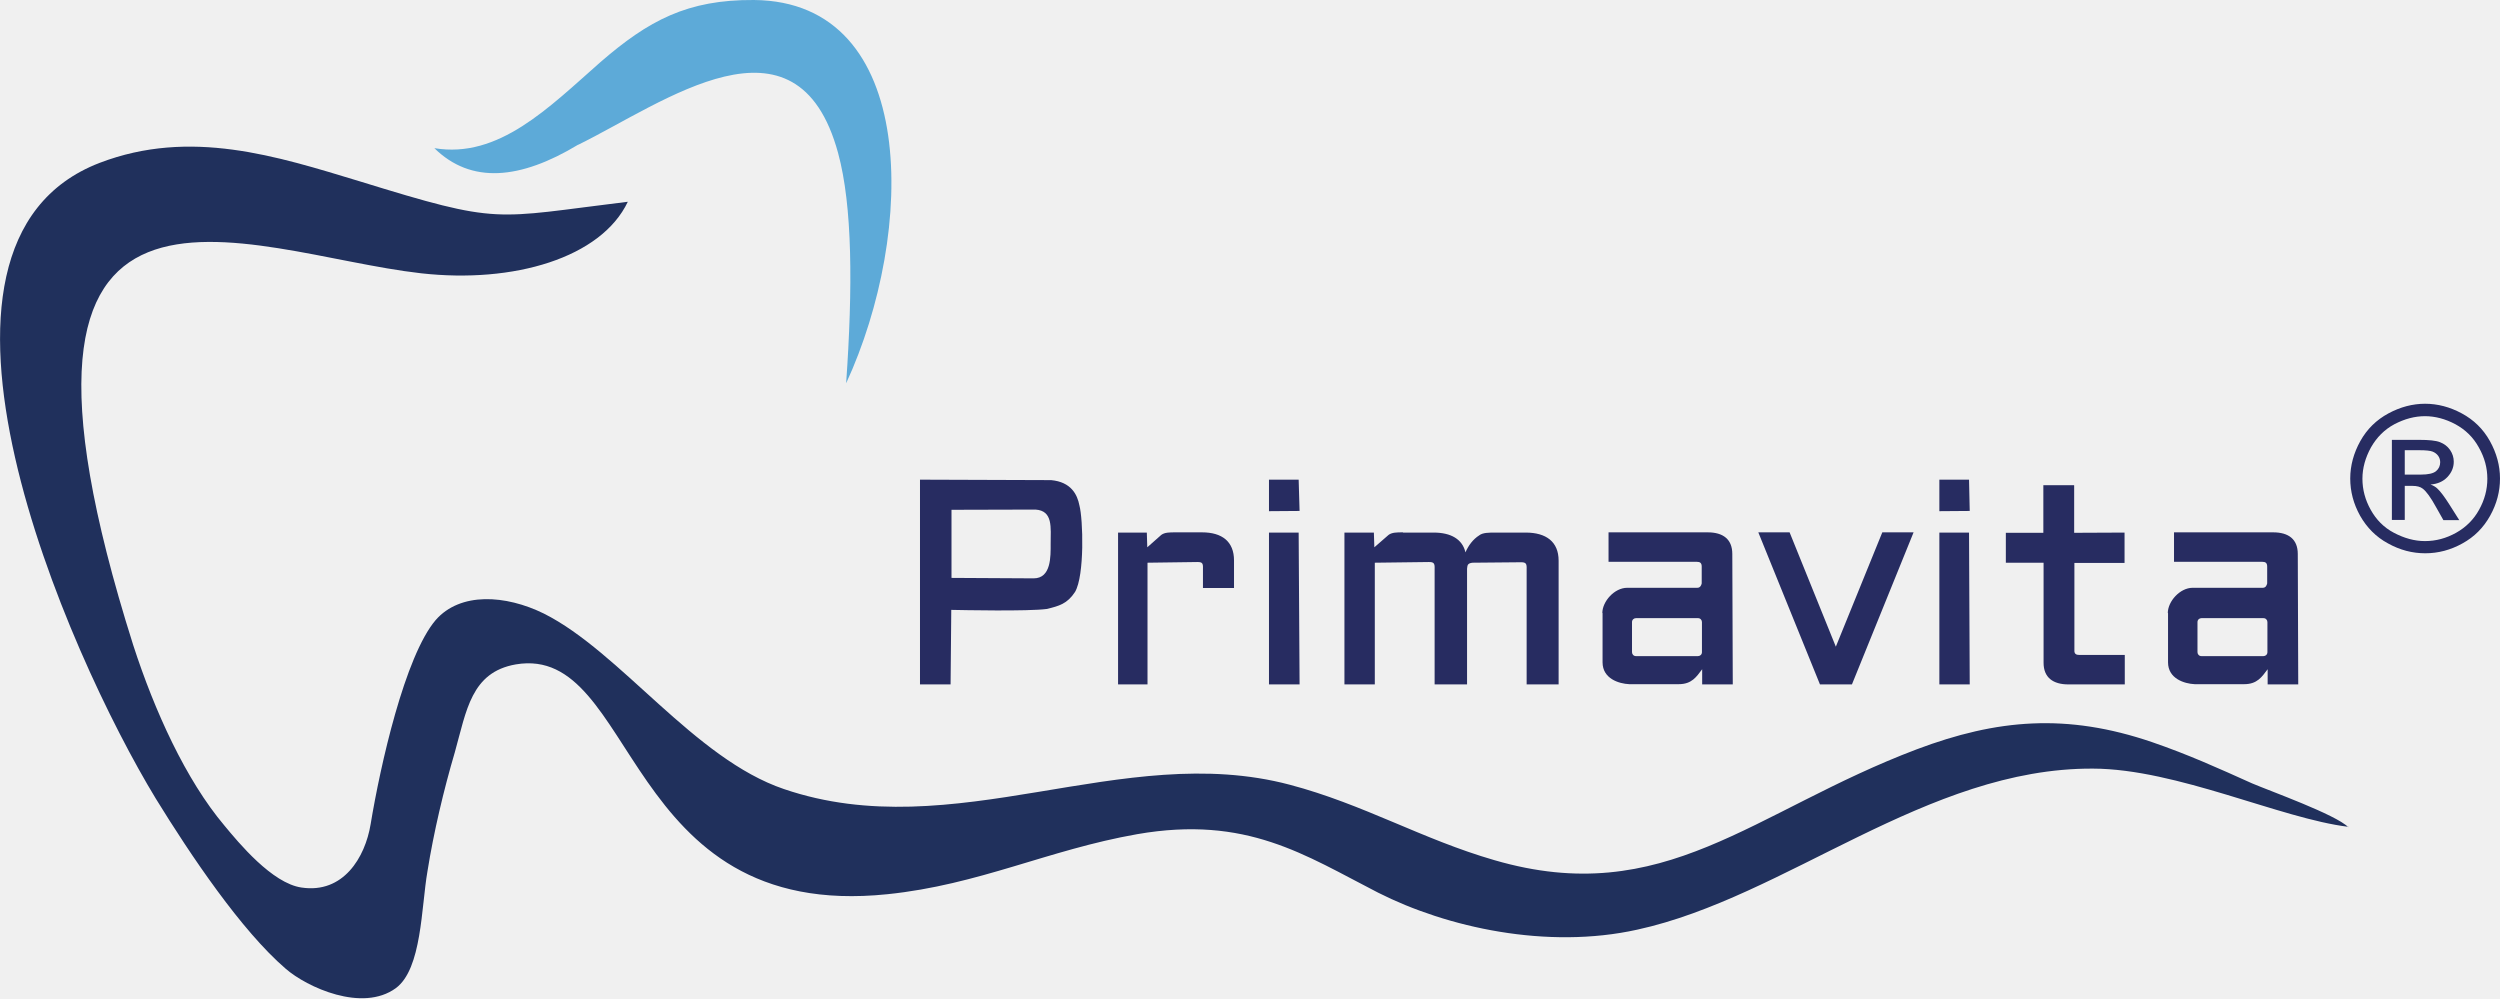
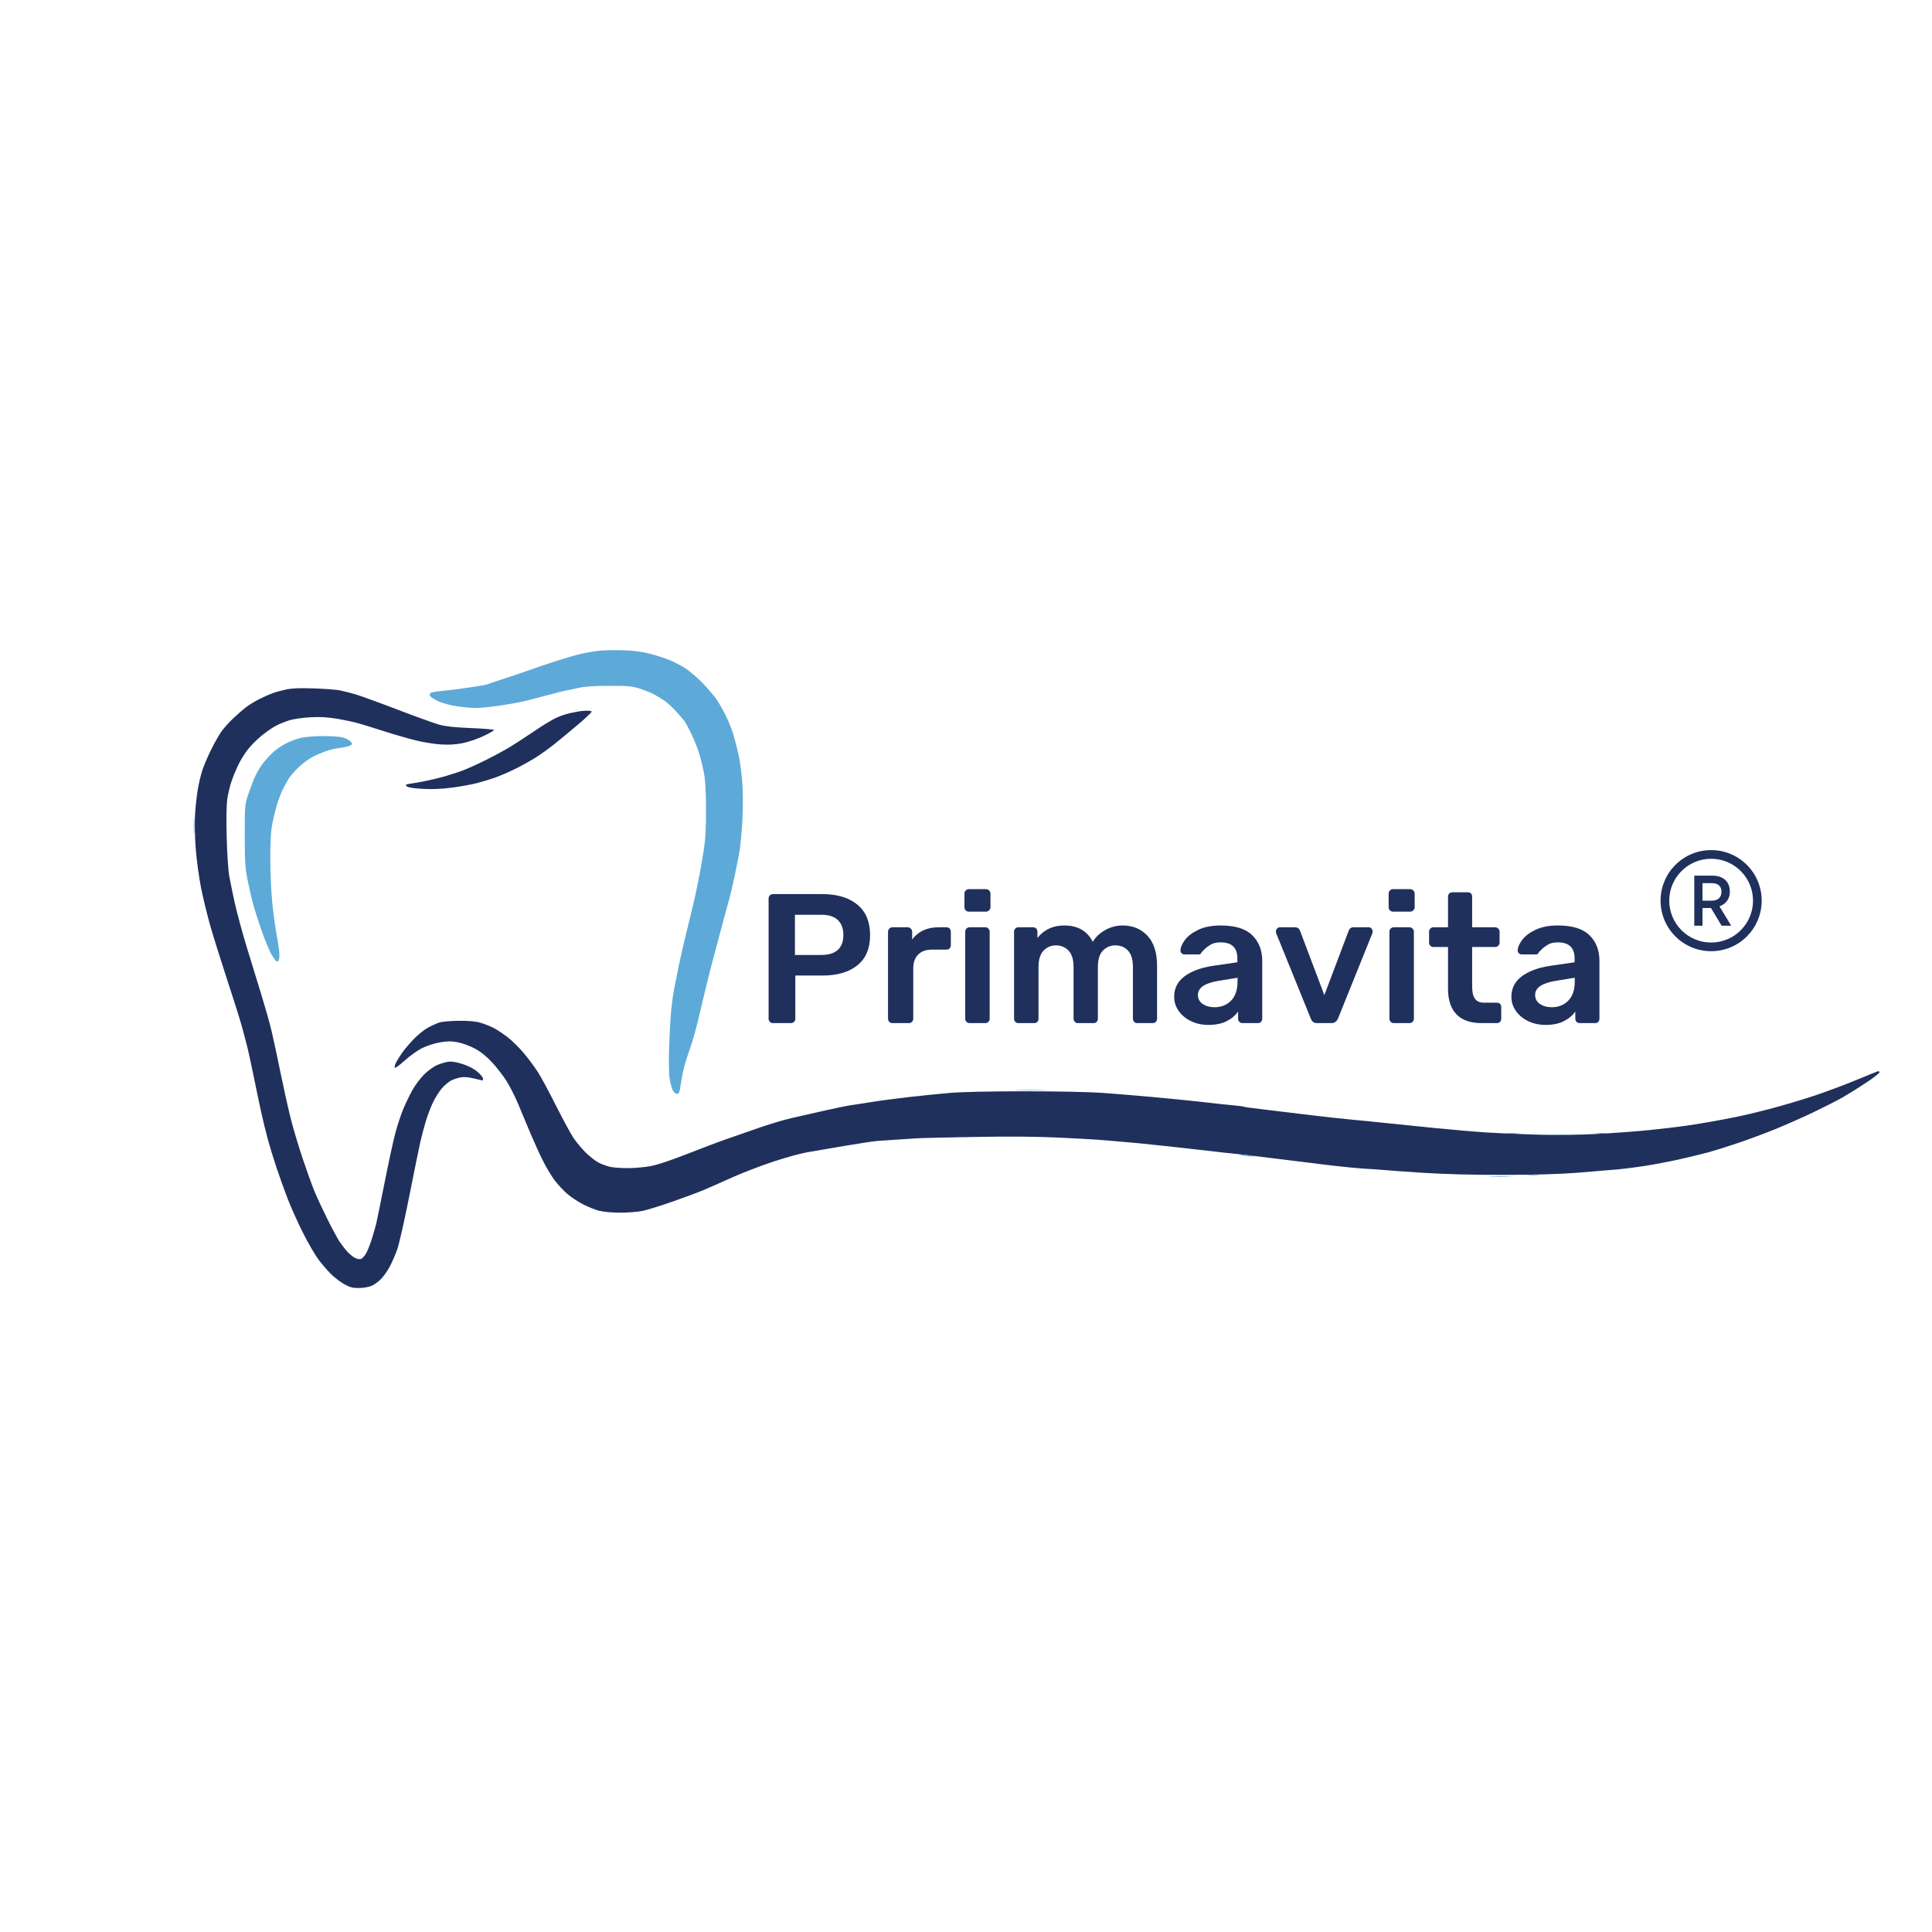
- <svg xmlns="http://www.w3.org/2000/svg" id="Camada_2" data-name="Camada 2" viewBox="0 0 108.67 43.41" width="108.67" height="43.41">
+ <svg xmlns="http://www.w3.org/2000/svg" width="512" zoomAndPan="magnify" viewBox="0 0 384 384" height="512" preserveAspectRatio="xMidYMid meet" version="1.0">
  <defs>
-     <style>
-       .cls-1 {
-         fill: #5daad8;
-       }
- 
-       .cls-1, .cls-2, .cls-3 {
-         fill-rule: evenodd;
-         stroke-width: 0px;
-       }
- 
-       .cls-2 {
-         fill: #272c61;
-       }
- 
-       .cls-3 {
-         fill: #20305c;
-       }
-     </style>
+     <g />
+     <clipPath id="444669fabc">
+       <path d="M 330.055 168.965 L 350.305 168.965 L 350.305 189.215 L 330.055 189.215 Z M 330.055 168.965 " clip-rule="nonzero" />
+     </clipPath>
+     <clipPath id="ae0a167f65">
+       <rect x="0" width="172" y="0" height="45" />
+     </clipPath>
  </defs>
-   <g id="Primalith_Block" data-name="Primalith Block">
-     <g>
-       <path class="cls-1" d="m25.13,6.29c-2.52,1.52-4.65,1.72-6.25.15,2.8.47,4.98-1.77,7.22-3.74C28.19.89,29.88-.02,32.77,0c7.19.06,7.04,10.1,4.01,16.66.29-4.15.28-7.7-.35-10.01-1.79-6.57-7.6-2.17-11.29-.36" />
-       <path class="cls-3" d="m102.08,35.96c-.54-.55-3.42-1.58-4.19-1.91-1.49-.67-2.77-1.25-4.34-1.79-3.72-1.27-6.75-1-10.23.31-7.14,2.7-10.98,6.97-18.36,4.82-3.15-.91-5.68-2.43-8.9-3.28-7.29-1.93-14.58,2.71-21.98.19-3.9-1.32-7.11-5.96-10.44-7.63-1.67-.82-3.63-.94-4.7.28-1.34,1.57-2.41,6.33-2.83,8.88-.24,1.45-1.19,3.02-3,2.75-1.28-.18-2.74-1.95-3.36-2.7-1.67-1.98-3.03-4.97-3.96-7.84C-1.53,4.91,10.66,11.02,18.31,11.88c4.02.45,7.82-.67,8.98-3.11-5.92.72-5.47,1.02-11.66-.89-3.6-1.09-7.35-2.31-11.3-.8-9.25,3.56-1.37,21.36,2.44,27.63,1.52,2.47,3.72,5.74,5.65,7.4.92.8,3.33,1.91,4.79.84,1.13-.84,1.1-3.52,1.37-5.07.27-1.7.71-3.55,1.19-5.18.51-1.82.71-3.48,2.65-3.82,5.3-.9,4.58,11.19,16.15,9.99,3.99-.41,6.99-1.93,10.86-2.61,4.76-.83,7.29.91,10.47,2.54,3,1.52,7.35,2.48,11.27,1.61,6.46-1.41,12.58-7.04,19.81-7,3.63.01,8.18,2.18,11.1,2.53" />
-       <path class="cls-2" d="m105.41,17.55c.55,0,1.08.14,1.6.42.52.28.93.68,1.22,1.2.29.52.44,1.07.44,1.63s-.14,1.1-.43,1.62c-.29.52-.69.92-1.2,1.2-.52.29-1.06.43-1.62.43s-1.1-.14-1.62-.43c-.52-.28-.92-.69-1.21-1.2-.29-.52-.43-1.06-.43-1.62s.15-1.11.44-1.63c.29-.52.7-.92,1.22-1.2.52-.28,1.05-.42,1.6-.42m0,.54c-.46,0-.9.12-1.34.35-.43.23-.77.57-1.02,1.01-.24.44-.37.89-.37,1.36s.12.92.36,1.35c.24.43.57.77,1.01,1s.88.36,1.35.36.92-.12,1.35-.36.77-.58,1-1c.24-.43.36-.88.36-1.35s-.12-.92-.37-1.36c-.24-.44-.58-.77-1.02-1.01-.43-.23-.88-.35-1.33-.35m-1.43,4.51h.56v-1.48h.33c.2,0,.35.04.45.12.15.11.35.38.59.82l.31.55h.69l-.43-.68c-.21-.33-.38-.56-.52-.69-.07-.07-.17-.13-.3-.18.3-.02.55-.13.73-.32.18-.19.28-.41.28-.67,0-.18-.05-.35-.16-.51-.11-.16-.26-.27-.44-.34-.18-.07-.48-.1-.89-.1h-1.2v3.5Zm.56-1.97h.69c.33,0,.55-.05.67-.15.12-.1.18-.23.18-.39,0-.1-.03-.2-.09-.28-.06-.08-.14-.14-.24-.18-.1-.04-.29-.06-.57-.06h-.64v1.05Z" />
-       <path class="cls-2" d="m45.01,22.15c.77.05.66.78.66,1.49,0,.54.03,1.5-.74,1.5l-3.57-.02v-2.96s3.65-.01,3.65-.01Zm-3.69,7.6l.03-3.24c.48.01,3.33.07,4.16-.04.52-.13.88-.22,1.22-.74.42-.72.35-3.17.19-3.76-.09-.47-.36-1.02-1.23-1.1l-5.7-.02v8.9h1.33Z" />
-       <path class="cls-2" d="m69.66,26.65v2.14c0,.71.71.93,1.16.95h2.15c.57,0,.77-.32,1.02-.65v.66h1.33s-.02-5.67-.02-5.67c0-.64-.4-.94-1.07-.94h-4.31s0,1.28,0,1.28h3.83c.15,0,.22.05.22.21v.73c-.02.09-.07.19-.19.19h-3.05c-.55,0-1.08.59-1.08,1.1m1.46.22h2.7c.1,0,.17.08.17.17v1.31c0,.1-.08.17-.17.17h-2.7c-.1,0-.17-.08-.17-.17v-1.31c0-.1.08-.17.17-.17" />
-       <path class="cls-2" d="m51.09,23.14c-.25,0-.46,0-.61.11l-.61.54-.02-.64h-1.25v6.6s1.28,0,1.28,0v-5.29s2.17-.03,2.17-.03c.21,0,.25.05.24.29v.84s1.35,0,1.35,0v-1.2c0-.82-.52-1.22-1.39-1.22h-1.18Z" />
-       <polygon class="cls-2" points="56.45 23.15 55.16 23.15 55.16 29.75 56.49 29.75 56.45 23.15" />
-       <polygon class="cls-2" points="56.45 20.85 55.16 20.85 55.16 22.22 56.49 22.21 56.45 20.85" />
-       <path class="cls-2" d="m60.98,23.14c-.26,0-.47,0-.62.11l-.62.54-.02-.64h-1.28v6.6s1.32,0,1.32,0v-5.29s2.35-.03,2.35-.03c.21,0,.26.05.25.29v5.03s1.41,0,1.41,0v-5.03c.02-.13,0-.23.23-.26l2.11-.02c.21,0,.26.05.25.29v5.02s1.39,0,1.39,0v-5.38c0-.82-.54-1.22-1.43-1.22h-1.33c-.26,0-.54,0-.69.12-.27.17-.47.44-.6.74-.13-.57-.63-.86-1.38-.86h-1.33Z" />
-       <polygon class="cls-2" points="76.43 23.14 77.79 23.14 79.8 28.11 81.82 23.14 83.18 23.14 80.5 29.75 80.47 29.75 79.14 29.75 79.11 29.75 76.43 23.14" />
-       <polygon class="cls-2" points="85.59 23.15 84.3 23.15 84.3 29.75 85.62 29.75 85.59 23.15" />
-       <polygon class="cls-2" points="85.59 20.85 84.3 20.85 84.3 22.22 85.62 22.21 85.59 20.85" />
-       <path class="cls-2" d="m90.15,21.09h-1.33s0,2.07,0,2.07h-1.63v1.3h1.64v4.35c0,.64.41.94,1.08.94h2.45s0-1.28,0-1.28h-1.97c-.15,0-.23-.05-.22-.21v-3.79s2.18,0,2.18,0v-1.32s-2.19.01-2.19.01v-2.06Z" />
-       <path class="cls-2" d="m94.24,26.65v2.14c0,.71.71.93,1.16.95h2.15c.57,0,.77-.32,1.02-.65v.66h1.33s-.02-5.67-.02-5.67c0-.64-.4-.94-1.07-.94h-4.31s0,1.28,0,1.28h3.83c.15,0,.22.05.22.21v.73c-.02.09-.07.19-.19.19h-3.05c-.55,0-1.08.59-1.08,1.1m1.46.22h2.7c.1,0,.17.08.17.17v1.31c0,.1-.08.17-.17.17h-2.7c-.1,0-.17-.08-.17-.17v-1.31c0-.1.08-.17.17-.17" />
+   <rect x="-38.4" width="460.8" fill="#ffffff" y="-38.4" height="460.8" fill-opacity="1" />
+   <rect x="-38.4" width="460.8" fill="#ffffff" y="-38.4" height="460.8" fill-opacity="1" />
+   <path fill="#5daad8" d="M 119 129.352 C 117.957 129.473 116.309 129.762 115.336 129.988 C 114.363 130.219 112.203 130.848 110.539 131.387 C 108.871 131.926 106.367 132.773 104.98 133.266 C 103.59 133.766 101.203 134.57 99.672 135.062 C 98.145 135.555 96.836 136 96.766 136.051 C 96.699 136.105 95.105 136.375 93.23 136.652 C 91.352 136.93 88.965 137.23 87.926 137.32 C 86.883 137.406 85.859 137.574 85.652 137.688 C 85.41 137.82 85.344 138.047 85.461 138.301 C 85.566 138.523 86.305 139.004 87.102 139.375 C 87.926 139.754 89.539 140.191 90.828 140.383 C 92.082 140.57 93.785 140.719 94.621 140.719 C 95.453 140.719 97.613 140.5 99.422 140.234 C 101.227 139.965 103.387 139.574 104.223 139.371 C 105.055 139.168 107.102 138.637 108.77 138.191 C 110.438 137.746 112.086 137.328 112.434 137.266 C 112.781 137.199 113.918 136.961 114.957 136.73 C 116.301 136.438 118.105 136.316 121.148 136.312 C 124.824 136.312 125.68 136.391 127.086 136.844 C 127.988 137.137 129.184 137.602 129.738 137.879 C 130.293 138.16 131.262 138.73 131.887 139.152 C 132.512 139.57 133.594 140.531 134.285 141.289 C 134.98 142.047 135.758 142.938 136.012 143.273 C 136.262 143.609 136.902 144.789 137.43 145.902 C 137.957 147.016 138.641 148.719 138.949 149.691 C 139.254 150.664 139.688 152.43 139.91 153.609 C 140.195 155.125 140.32 157.277 140.324 160.934 C 140.332 164.688 140.211 166.879 139.891 168.895 C 139.645 170.422 139.277 172.582 139.07 173.695 C 138.863 174.805 138.453 176.793 138.16 178.117 C 137.863 179.438 137.145 182.449 136.555 184.812 C 135.969 187.172 135.234 190.355 134.926 191.887 C 134.617 193.414 134.207 195.461 134.012 196.434 C 133.82 197.406 133.543 199.398 133.398 200.855 C 133.258 202.312 133.07 205.613 132.992 208.184 C 132.906 210.812 132.949 213.52 133.09 214.371 C 133.227 215.207 133.492 216.23 133.688 216.645 C 133.906 217.117 134.23 217.402 134.543 217.402 C 134.98 217.402 135.082 217.137 135.328 215.383 C 135.484 214.27 135.805 212.68 136.035 211.844 C 136.27 211.012 136.781 209.418 137.18 208.309 C 137.578 207.195 138.258 204.809 138.695 203.004 C 139.133 201.195 139.727 198.695 140.016 197.445 C 140.305 196.191 140.988 193.465 141.531 191.379 C 142.074 189.297 142.969 185.941 143.52 183.926 C 144.07 181.91 144.738 179.469 144.996 178.496 C 145.258 177.523 145.711 175.59 146 174.199 C 146.289 172.809 146.711 170.707 146.93 169.527 C 147.148 168.344 147.43 165.445 147.555 163.082 C 147.688 160.535 147.684 157.5 147.547 155.629 C 147.418 153.891 147.098 151.449 146.832 150.195 C 146.566 148.945 146.09 147.07 145.777 146.027 C 145.461 144.984 144.781 143.281 144.262 142.238 C 143.742 141.195 142.938 139.773 142.469 139.082 C 142.004 138.387 140.766 136.926 139.723 135.84 C 138.68 134.754 137.141 133.422 136.309 132.879 C 135.473 132.34 134.055 131.594 133.148 131.223 C 132.246 130.848 130.484 130.277 129.234 129.949 C 127.684 129.547 125.996 129.32 123.93 129.246 C 122.262 129.184 120.043 129.23 119 129.352 Z M 119 129.352 " fill-opacity="1" fill-rule="nonzero" />
+   <path fill="#20305c" d="M 56.848 137.047 C 55.945 137.238 54.75 137.562 54.195 137.766 C 53.641 137.965 52.445 138.496 51.543 138.949 C 50.641 139.402 49.387 140.176 48.762 140.668 C 48.137 141.16 47.023 142.141 46.281 142.848 C 45.543 143.555 44.559 144.645 44.098 145.27 C 43.633 145.895 42.688 147.543 42 148.934 C 41.309 150.324 40.504 152.199 40.211 153.102 C 39.918 154.004 39.516 155.711 39.312 156.895 C 39.109 158.074 38.863 160.289 38.77 161.82 C 38.668 163.445 38.719 166.277 38.898 168.641 C 39.066 170.863 39.547 174.391 39.961 176.473 C 40.379 178.559 41.227 182.023 41.844 184.18 C 42.465 186.332 43.926 190.992 45.09 194.539 C 46.258 198.082 47.551 202.172 47.965 203.633 C 48.379 205.094 48.949 207.254 49.234 208.434 C 49.516 209.613 50.09 212.289 50.512 214.371 C 50.934 216.457 51.566 219.469 51.918 221.066 C 52.273 222.664 52.852 225.051 53.211 226.375 C 53.566 227.691 54.348 230.25 54.949 232.059 C 55.551 233.863 56.57 236.707 57.219 238.375 C 57.867 240.043 59.215 243.035 60.215 245.023 C 61.211 247.012 62.594 249.398 63.285 250.328 C 63.977 251.258 65.125 252.586 65.84 253.281 C 66.551 253.977 67.75 254.879 68.496 255.285 C 69.598 255.883 70.148 256.023 71.375 256.004 C 72.211 255.992 73.316 255.801 73.84 255.582 C 74.359 255.359 75.215 254.738 75.734 254.207 C 76.254 253.672 77.039 252.562 77.473 251.742 C 77.91 250.922 78.574 249.395 78.945 248.355 C 79.32 247.312 80.414 242.48 81.375 237.617 C 82.34 232.754 83.312 227.977 83.535 227.004 C 83.754 226.031 84.219 224.27 84.562 223.09 C 84.906 221.91 85.566 220.145 86.031 219.172 C 86.496 218.199 87.309 216.902 87.844 216.293 C 88.375 215.688 89.207 214.988 89.691 214.746 C 90.18 214.504 91.031 214.227 91.59 214.129 C 92.238 214.016 93.164 214.094 94.176 214.352 C 95.047 214.57 95.816 214.75 95.883 214.75 C 95.953 214.75 96.008 214.582 96.008 214.371 C 96.008 214.164 95.52 213.566 94.922 213.047 C 94.207 212.426 93.176 211.887 91.953 211.492 C 90.633 211.066 89.77 210.93 89.062 211.035 C 88.504 211.113 87.512 211.414 86.852 211.703 C 86.191 211.988 85.047 212.82 84.309 213.551 C 83.57 214.281 82.523 215.672 81.98 216.645 C 81.438 217.617 80.613 219.324 80.148 220.438 C 79.684 221.547 78.973 223.707 78.57 225.234 C 78.164 226.766 77.215 231.141 76.457 234.965 C 75.699 238.785 74.945 242.48 74.785 243.176 C 74.621 243.871 74.195 245.348 73.84 246.461 C 73.48 247.57 72.953 248.848 72.66 249.301 C 72.371 249.75 71.934 250.18 71.691 250.25 C 71.449 250.316 70.938 250.215 70.555 250.02 C 70.172 249.82 69.504 249.281 69.074 248.82 C 68.645 248.355 67.945 247.461 67.523 246.84 C 67.102 246.211 65.996 244.164 65.062 242.289 C 64.133 240.414 62.969 237.91 62.484 236.73 C 61.996 235.551 60.934 232.594 60.121 230.164 C 59.309 227.73 58.242 224.148 57.754 222.203 C 57.266 220.258 56.359 216.164 55.734 213.109 C 55.113 210.051 54.32 206.355 53.973 204.898 C 53.625 203.438 52.762 200.371 52.059 198.074 C 51.352 195.781 50.027 191.465 49.113 188.477 C 48.203 185.484 47.117 181.508 46.699 179.633 C 46.285 177.758 45.781 175.312 45.578 174.199 C 45.363 173.031 45.141 169.723 45.055 166.367 C 44.957 162.566 45.004 159.922 45.191 158.723 C 45.348 157.715 45.695 156.238 45.965 155.441 C 46.23 154.641 46.789 153.25 47.203 152.344 C 47.617 151.441 48.469 150.02 49.086 149.188 C 49.707 148.352 50.996 147.031 51.953 146.25 C 52.91 145.469 54.258 144.539 54.953 144.191 C 55.648 143.844 56.84 143.367 57.605 143.137 C 58.371 142.906 60.188 142.648 61.648 142.566 C 63.574 142.457 65.027 142.535 66.953 142.852 C 68.41 143.094 70.402 143.516 71.375 143.801 C 72.348 144.082 74.676 144.805 76.555 145.41 C 78.434 146.012 81.16 146.801 82.617 147.156 C 84.078 147.516 86.293 147.875 87.547 147.957 C 89.105 148.066 90.449 147.992 91.84 147.73 C 92.992 147.508 94.812 146.898 96.074 146.305 C 97.289 145.738 98.238 145.184 98.184 145.082 C 98.125 144.977 96.051 144.809 93.57 144.707 C 90.336 144.574 88.562 144.387 87.293 144.031 C 86.32 143.758 82.566 142.406 78.957 141.023 C 75.344 139.641 71.59 138.277 70.617 137.992 C 69.645 137.711 68.281 137.363 67.586 137.223 C 66.891 137.078 64.562 136.898 62.406 136.828 C 59.555 136.727 58.043 136.789 56.848 137.047 Z M 115.086 141.387 C 114.809 141.441 113.953 141.613 113.191 141.766 C 112.426 141.922 111.117 142.387 110.285 142.805 C 109.449 143.223 107.574 144.375 106.117 145.371 C 104.656 146.363 102.609 147.703 101.566 148.344 C 100.527 148.984 98.254 150.219 96.516 151.086 C 94.777 151.949 92.617 152.922 91.715 153.238 C 90.812 153.559 89.277 154.051 88.305 154.332 C 87.332 154.617 85.684 155.016 84.641 155.219 C 83.598 155.426 82.234 155.668 81.609 155.754 C 80.613 155.898 80.52 155.965 80.852 156.277 C 81.105 156.52 82.137 156.688 84.008 156.793 C 85.938 156.898 87.734 156.824 89.883 156.543 C 91.586 156.316 93.859 155.898 94.938 155.613 C 96.012 155.328 97.633 154.832 98.535 154.508 C 99.438 154.184 101.203 153.418 102.453 152.801 C 103.703 152.188 105.578 151.133 106.621 150.465 C 107.664 149.797 109.312 148.609 110.285 147.824 C 111.258 147.043 113.328 145.324 114.891 144.004 C 116.449 142.688 117.672 141.52 117.605 141.418 C 117.539 141.312 117.059 141.242 116.539 141.258 C 116.016 141.273 115.363 141.332 115.086 141.387 Z M 87.297 203.238 C 86.746 203.422 85.723 203.887 85.023 204.277 C 84.328 204.664 83.129 205.613 82.367 206.395 C 81.602 207.168 80.566 208.371 80.062 209.066 C 79.559 209.762 78.961 210.699 78.734 211.152 C 78.508 211.602 78.383 212.086 78.449 212.223 C 78.52 212.363 79.398 211.73 80.406 210.816 C 81.414 209.898 82.98 208.781 83.883 208.328 C 84.805 207.863 86.352 207.363 87.418 207.18 C 88.922 206.922 89.652 206.914 90.957 207.156 C 91.863 207.324 93.379 207.875 94.344 208.391 C 95.508 209.012 96.633 209.906 97.742 211.086 C 98.652 212.059 99.941 213.707 100.609 214.75 C 101.277 215.793 102.348 217.895 102.988 219.426 C 103.629 220.953 104.723 223.57 105.418 225.234 C 106.117 226.902 107.227 229.348 107.891 230.668 C 108.547 231.988 109.605 233.75 110.234 234.586 C 110.859 235.418 111.98 236.629 112.727 237.27 C 113.469 237.914 114.871 238.852 115.844 239.348 C 116.816 239.852 118.266 240.43 119.062 240.645 C 119.945 240.875 121.617 241.027 123.297 241.027 C 124.824 241.027 126.844 240.863 127.781 240.664 C 128.719 240.465 131.418 239.621 133.781 238.793 C 136.145 237.961 138.93 236.922 139.973 236.477 C 141.016 236.035 143.516 234.93 145.531 234.02 C 147.547 233.117 151.184 231.715 153.613 230.91 C 156.047 230.102 159.059 229.266 160.309 229.047 C 161.562 228.828 164.918 228.254 167.766 227.77 C 170.609 227.289 173.57 226.84 174.332 226.773 C 175.098 226.711 176.973 226.582 178.5 226.492 C 180.031 226.402 181.734 226.289 182.293 226.246 C 182.848 226.199 187.965 226.078 193.66 225.98 C 200.758 225.852 206.008 225.895 210.336 226.105 C 213.809 226.273 217.164 226.453 217.789 226.5 C 218.418 226.547 219.781 226.656 220.82 226.746 C 221.863 226.832 223.285 226.953 223.98 227.016 C 224.676 227.074 225.871 227.184 226.633 227.258 C 227.395 227.332 230.637 227.676 233.832 228.02 C 237.031 228.367 240.5 228.762 241.539 228.891 C 242.582 229.023 244.172 229.199 245.078 229.277 C 245.98 229.355 249.848 229.812 253.668 230.293 C 257.488 230.773 262.488 231.391 264.785 231.664 C 267.078 231.938 270.145 232.23 271.605 232.309 C 273.066 232.387 274.715 232.504 275.27 232.566 C 275.824 232.633 279.234 232.875 282.848 233.105 C 287.133 233.379 292.715 233.523 298.891 233.516 C 305.234 233.508 310.035 233.367 313.422 233.098 C 316.199 232.875 319.836 232.57 321.504 232.426 C 323.172 232.273 326.188 231.875 328.199 231.527 C 330.215 231.184 333.285 230.562 335.023 230.148 C 336.762 229.734 338.863 229.215 339.695 228.992 C 340.531 228.77 342.918 228.02 345.004 227.328 C 347.086 226.637 350.555 225.355 352.707 224.484 C 354.863 223.613 358.387 222.051 360.539 221.02 C 362.695 219.984 365.312 218.648 366.352 218.051 C 367.395 217.449 369.469 216.148 370.961 215.16 C 372.453 214.168 373.633 213.246 373.578 213.109 C 373.531 212.969 373.391 212.883 373.266 212.91 C 373.145 212.938 371.172 213.742 368.879 214.691 C 366.586 215.645 362.777 217.062 360.414 217.844 C 358.051 218.625 354.188 219.77 351.824 220.391 C 349.461 221.012 346.336 221.754 344.875 222.039 C 343.414 222.328 341.254 222.738 340.074 222.945 C 338.895 223.16 336.734 223.512 335.273 223.727 C 333.816 223.941 330.516 224.336 327.949 224.598 C 325.379 224.863 320.66 225.215 317.461 225.379 C 313.992 225.562 309.258 225.617 305.715 225.523 C 302.449 225.434 297.957 225.246 295.734 225.105 C 293.512 224.965 288.793 224.562 285.25 224.211 C 281.703 223.863 277.27 223.41 275.395 223.207 C 273.52 223.004 270.734 222.727 269.207 222.59 C 267.676 222.457 264.039 222.062 261.121 221.715 C 258.203 221.367 254.395 220.906 252.656 220.695 C 250.922 220.48 248.988 220.242 248.359 220.164 C 247.734 220.082 247.168 219.984 247.098 219.941 C 247.031 219.895 246.176 219.789 245.203 219.699 C 244.23 219.613 243.035 219.492 242.551 219.434 C 242.066 219.375 240.074 219.148 238.129 218.934 C 236.184 218.719 232.148 218.32 229.16 218.047 C 226.172 217.77 221.68 217.402 219.18 217.223 C 216.492 217.031 210.082 216.902 203.516 216.902 C 196.609 216.906 191.012 217.027 188.734 217.23 C 186.719 217.406 183.082 217.773 180.648 218.051 C 178.219 218.324 174.809 218.777 173.07 219.059 C 171.332 219.34 169.512 219.621 169.027 219.68 C 168.543 219.742 166.324 220.195 164.102 220.695 C 161.875 221.188 158.809 221.883 157.277 222.238 C 155.75 222.59 152.793 223.477 150.711 224.211 C 148.625 224.941 145.84 225.91 144.52 226.363 C 143.199 226.812 139.676 228.141 136.688 229.312 C 133.035 230.742 130.551 231.566 129.105 231.812 C 127.926 232.016 125.938 232.18 124.688 232.176 C 123.434 232.176 121.902 232.059 121.273 231.922 C 120.648 231.781 119.637 231.418 119.02 231.105 C 118.406 230.793 117.27 229.914 116.488 229.152 C 115.711 228.387 114.605 227.082 114.039 226.246 C 113.469 225.414 111.895 222.512 110.531 219.805 C 109.172 217.094 107.551 214.082 106.93 213.109 C 106.309 212.137 105.039 210.43 104.109 209.32 C 103.18 208.207 101.688 206.746 100.793 206.07 C 99.898 205.391 98.656 204.582 98.031 204.266 C 97.402 203.949 96.266 203.504 95.504 203.281 C 94.551 203 93.203 202.879 91.207 202.891 C 89.566 202.902 87.867 203.055 87.297 203.238 Z M 87.297 203.238 " fill-opacity="1" fill-rule="nonzero" />
+   <path fill="#5daad8" d="M 59.879 146.637 C 59.113 146.809 57.812 147.285 56.988 147.691 C 56.156 148.094 54.965 148.895 54.332 149.465 C 53.703 150.035 52.723 151.117 52.156 151.863 C 51.59 152.613 50.824 153.969 50.457 154.871 C 50.086 155.777 49.527 157.309 49.211 158.281 C 48.676 159.926 48.637 160.484 48.645 166.113 C 48.656 171.371 48.73 172.547 49.223 174.957 C 49.535 176.484 50.016 178.59 50.297 179.633 C 50.578 180.676 51.316 183.004 51.938 184.812 C 52.559 186.617 53.449 188.777 53.91 189.613 C 54.371 190.445 54.91 191.129 55.105 191.129 C 55.336 191.129 55.484 190.777 55.535 190.117 C 55.578 189.562 55.371 187.855 55.074 186.328 C 54.777 184.797 54.355 181.785 54.133 179.633 C 53.91 177.48 53.727 173.5 53.723 170.789 C 53.719 167.117 53.824 165.281 54.156 163.59 C 54.398 162.336 54.836 160.578 55.133 159.672 C 55.426 158.766 55.906 157.52 56.203 156.895 C 56.5 156.27 57.031 155.301 57.391 154.746 C 57.75 154.188 58.656 153.156 59.406 152.449 C 60.152 151.742 61.387 150.832 62.152 150.434 C 62.918 150.031 64.168 149.5 64.934 149.246 C 65.695 148.996 66.996 148.707 67.82 148.609 C 68.645 148.508 69.496 148.297 69.715 148.137 C 70.07 147.871 70.059 147.785 69.605 147.312 C 69.328 147.02 68.562 146.668 67.902 146.531 C 67.242 146.391 65.477 146.293 63.984 146.301 C 62.492 146.312 60.645 146.465 59.879 146.637 Z M 38.496 164.219 C 38.496 165.68 38.539 166.25 38.59 165.484 C 38.641 164.719 38.641 163.523 38.59 162.828 C 38.539 162.137 38.496 162.762 38.496 164.219 Z M 202.25 216.707 C 203.641 216.75 205.973 216.75 207.43 216.707 C 208.891 216.664 207.754 216.625 204.902 216.625 C 202.059 216.625 200.863 216.664 202.25 216.707 Z M 299.523 225.297 C 300.219 225.348 301.242 225.348 301.797 225.293 C 302.355 225.242 301.785 225.199 300.535 225.199 C 299.285 225.199 298.828 225.242 299.523 225.297 Z M 317.336 225.293 C 317.961 225.348 318.871 225.348 319.359 225.293 C 319.844 225.238 319.332 225.195 318.219 225.195 C 317.109 225.199 316.711 225.242 317.336 225.293 Z M 306.598 225.551 C 308.129 225.594 310.684 225.594 312.281 225.551 C 313.883 225.508 312.633 225.473 309.504 225.473 C 306.379 225.473 305.07 225.508 306.598 225.551 Z M 190.25 226.051 C 190.875 226.105 191.785 226.105 192.27 226.051 C 192.758 225.996 192.246 225.953 191.133 225.953 C 190.023 225.957 189.625 226 190.25 226.051 Z M 247.098 229.672 C 247.723 229.781 248.574 229.867 248.992 229.859 C 249.551 229.848 249.453 229.793 248.613 229.645 C 247.988 229.535 247.137 229.449 246.719 229.457 C 246.16 229.465 246.258 229.52 247.098 229.672 Z M 303.691 233.633 C 304.316 233.684 305.23 233.684 305.715 233.633 C 306.199 233.578 305.688 233.535 304.578 233.535 C 303.465 233.535 303.07 233.578 303.691 233.633 Z M 296.367 233.887 C 297.41 233.934 299.055 233.934 300.031 233.887 C 301.004 233.84 300.148 233.801 298.133 233.801 C 296.121 233.801 295.324 233.84 296.367 233.887 Z M 296.367 233.887 " fill-opacity="1" fill-rule="nonzero" />
+   <path fill="#20305c" d="M 340.25 179.016 C 341.402 179.016 342.156 178.391 342.156 177.238 C 342.156 176.086 341.402 175.531 340.223 175.531 L 338.387 175.531 L 338.387 179.016 Z M 336.75 174.039 L 340.32 174.039 C 342.453 174.039 343.82 175.176 343.82 177.211 C 343.82 178.746 342.965 179.715 341.758 180.141 L 344.09 183.996 L 342.184 183.996 L 340.078 180.484 C 340.066 180.469 339.555 180.484 339.539 180.484 L 338.387 180.484 L 338.387 183.996 L 336.75 183.996 L 336.75 174.039 " fill-opacity="1" fill-rule="nonzero" />
+   <g clip-path="url(#444669fabc)">
+     <path fill="#20305c" d="M 340.102 170.688 C 338.977 170.688 337.887 170.91 336.859 171.344 C 335.871 171.762 334.98 172.363 334.215 173.125 C 333.449 173.891 332.852 174.781 332.43 175.773 C 331.996 176.797 331.777 177.887 331.777 179.012 C 331.777 180.137 331.996 181.227 332.43 182.25 C 332.852 183.242 333.449 184.133 334.215 184.898 C 334.98 185.66 335.871 186.262 336.859 186.68 C 337.887 187.113 338.977 187.336 340.102 187.336 C 341.227 187.336 342.316 187.113 343.34 186.68 C 344.332 186.262 345.223 185.66 345.984 184.898 C 346.75 184.133 347.352 183.242 347.77 182.25 C 348.203 181.227 348.426 180.137 348.426 179.012 C 348.426 177.887 348.203 176.797 347.77 175.773 C 347.352 174.781 346.75 173.891 345.984 173.125 C 345.223 172.363 344.332 171.762 343.34 171.344 C 342.316 170.91 341.227 170.688 340.102 170.688 Z M 340.102 189.059 C 338.746 189.059 337.43 188.793 336.188 188.27 C 334.992 187.766 333.918 187.039 332.996 186.117 C 332.074 185.195 331.348 184.121 330.844 182.922 C 330.316 181.684 330.051 180.367 330.051 179.012 C 330.051 177.656 330.316 176.34 330.844 175.102 C 331.348 173.902 332.074 172.828 332.996 171.906 C 333.918 170.984 334.992 170.258 336.188 169.754 C 337.43 169.23 338.746 168.965 340.102 168.965 C 341.457 168.965 342.773 169.23 344.012 169.754 C 345.207 170.258 346.285 170.984 347.207 171.906 C 348.129 172.828 348.852 173.902 349.359 175.102 C 349.883 176.34 350.148 177.656 350.148 179.012 C 350.148 180.367 349.883 181.684 349.359 182.922 C 348.852 184.121 348.129 185.195 347.207 186.117 C 346.285 187.039 345.207 187.766 344.012 188.27 C 342.773 188.793 341.457 189.059 340.102 189.059 " fill-opacity="1" fill-rule="nonzero" />
+   </g>
+   <g transform="matrix(1, 0, 0, 1, 149, 168)">
+     <g clip-path="url(#ae0a167f65)">
+       <g fill="#20305c" fill-opacity="1">
+         <g transform="translate(0.906537, 35.35099)">
+           <g>
+             <path d="M 3.734 0 C 3.492 0 3.285 -0.082 3.109 -0.25 C 2.941 -0.426 2.859 -0.633 2.859 -0.875 L 2.859 -24.719 C 2.859 -24.988 2.938 -25.207 3.094 -25.375 C 3.25 -25.551 3.461 -25.641 3.734 -25.641 L 13.547 -25.641 C 16.504 -25.641 18.82 -24.941 20.5 -23.547 C 22.188 -22.16 23.031 -20.133 23.031 -17.469 C 23.031 -14.832 22.188 -12.836 20.5 -11.484 C 18.82 -10.129 16.504 -9.453 13.547 -9.453 L 8.172 -9.453 L 8.172 -0.875 C 8.172 -0.602 8.082 -0.391 7.906 -0.234 C 7.738 -0.078 7.52 0 7.25 0 Z M 13.375 -13.547 C 14.789 -13.547 15.867 -13.879 16.609 -14.547 C 17.348 -15.223 17.719 -16.207 17.719 -17.5 C 17.719 -18.77 17.359 -19.758 16.641 -20.469 C 15.922 -21.176 14.832 -21.531 13.375 -21.531 L 8.094 -21.531 L 8.094 -13.547 Z M 13.375 -13.547 " />
+           </g>
+         </g>
+       </g>
+       <g fill="#20305c" fill-opacity="1">
+         <g transform="translate(25.07954, 35.35099)">
+           <g>
+             <path d="M 3.297 0 C 3.055 0 2.848 -0.082 2.672 -0.25 C 2.504 -0.426 2.422 -0.633 2.422 -0.875 L 2.422 -18.125 C 2.422 -18.395 2.504 -18.613 2.672 -18.781 C 2.848 -18.957 3.055 -19.047 3.297 -19.047 L 6.297 -19.047 C 6.566 -19.047 6.785 -18.957 6.953 -18.781 C 7.129 -18.613 7.219 -18.395 7.219 -18.125 L 7.219 -16.625 C 8.438 -18.238 10.191 -19.047 12.484 -19.047 L 14.031 -19.047 C 14.301 -19.047 14.516 -18.961 14.672 -18.797 C 14.828 -18.641 14.906 -18.43 14.906 -18.172 L 14.906 -15.5 C 14.906 -15.25 14.828 -15.035 14.672 -14.859 C 14.516 -14.691 14.301 -14.609 14.031 -14.609 L 11.141 -14.609 C 9.984 -14.609 9.078 -14.281 8.422 -13.625 C 7.766 -12.969 7.438 -12.066 7.438 -10.922 L 7.438 -0.875 C 7.438 -0.633 7.348 -0.426 7.172 -0.25 C 7.004 -0.082 6.801 0 6.562 0 Z M 3.297 0 " />
+           </g>
+         </g>
+       </g>
+       <g fill="#20305c" fill-opacity="1">
+         <g transform="translate(40.42573, 35.35099)">
+           <g>
+             <path d="M 3.156 -22.156 C 2.906 -22.156 2.691 -22.238 2.516 -22.406 C 2.348 -22.582 2.266 -22.789 2.266 -23.031 L 2.266 -25.703 C 2.266 -25.973 2.348 -26.191 2.516 -26.359 C 2.691 -26.535 2.906 -26.625 3.156 -26.625 L 6.516 -26.625 C 6.785 -26.625 7.004 -26.535 7.172 -26.359 C 7.348 -26.191 7.438 -25.973 7.438 -25.703 L 7.438 -23.031 C 7.438 -22.789 7.344 -22.582 7.156 -22.406 C 6.977 -22.238 6.766 -22.156 6.516 -22.156 Z M 3.297 0 C 3.055 0 2.848 -0.082 2.672 -0.25 C 2.504 -0.426 2.422 -0.633 2.422 -0.875 L 2.422 -18.172 C 2.422 -18.43 2.504 -18.641 2.672 -18.797 C 2.848 -18.961 3.055 -19.047 3.297 -19.047 L 6.406 -19.047 C 6.656 -19.047 6.863 -18.957 7.031 -18.781 C 7.195 -18.613 7.281 -18.41 7.281 -18.172 L 7.281 -0.875 C 7.281 -0.633 7.195 -0.426 7.031 -0.25 C 6.863 -0.082 6.656 0 6.406 0 Z M 3.297 0 " />
+           </g>
+         </g>
+       </g>
+       <g fill="#20305c" fill-opacity="1">
+         <g transform="translate(50.13155, 35.35099)">
+           <g>
+             <path d="M 3.297 0 C 3.055 0 2.848 -0.082 2.672 -0.25 C 2.504 -0.426 2.422 -0.633 2.422 -0.875 L 2.422 -18.172 C 2.422 -18.43 2.504 -18.641 2.672 -18.797 C 2.848 -18.961 3.055 -19.047 3.297 -19.047 L 6.188 -19.047 C 6.457 -19.047 6.672 -18.961 6.828 -18.797 C 6.984 -18.641 7.062 -18.43 7.062 -18.172 L 7.062 -16.922 C 8.383 -18.578 10.156 -19.406 12.375 -19.406 C 15.082 -19.406 16.977 -18.32 18.062 -16.156 C 18.645 -17.125 19.473 -17.906 20.547 -18.5 C 21.617 -19.102 22.781 -19.406 24.031 -19.406 C 26.031 -19.406 27.664 -18.723 28.938 -17.359 C 30.207 -15.992 30.844 -14.004 30.844 -11.391 L 30.844 -0.875 C 30.844 -0.633 30.758 -0.426 30.594 -0.25 C 30.438 -0.082 30.223 0 29.953 0 L 26.922 0 C 26.672 0 26.461 -0.082 26.297 -0.25 C 26.129 -0.426 26.047 -0.633 26.047 -0.875 L 26.047 -11.094 C 26.047 -12.633 25.719 -13.742 25.062 -14.422 C 24.414 -15.109 23.57 -15.453 22.531 -15.453 C 21.57 -15.453 20.754 -15.102 20.078 -14.406 C 19.41 -13.719 19.078 -12.613 19.078 -11.094 L 19.078 -0.875 C 19.078 -0.633 19 -0.426 18.844 -0.25 C 18.688 -0.082 18.473 0 18.203 0 L 15.125 0 C 14.883 0 14.676 -0.082 14.5 -0.25 C 14.332 -0.426 14.25 -0.633 14.25 -0.875 L 14.25 -11.094 C 14.25 -12.613 13.914 -13.719 13.25 -14.406 C 12.594 -15.102 11.754 -15.453 10.734 -15.453 C 9.773 -15.453 8.957 -15.102 8.281 -14.406 C 7.613 -13.719 7.281 -12.613 7.281 -11.094 L 7.281 -0.875 C 7.281 -0.633 7.203 -0.426 7.047 -0.25 C 6.891 -0.082 6.676 0 6.406 0 Z M 3.297 0 " />
+           </g>
+         </g>
+       </g>
+       <g fill="#20305c" fill-opacity="1">
+         <g transform="translate(83.20461, 35.35099)">
+           <g>
+             <path d="M 7.953 0.359 C 6.703 0.359 5.555 0.109 4.516 -0.391 C 3.484 -0.891 2.664 -1.566 2.062 -2.422 C 1.469 -3.273 1.172 -4.211 1.172 -5.234 C 1.172 -6.898 1.844 -8.242 3.188 -9.266 C 4.531 -10.285 6.375 -10.984 8.719 -11.359 L 13.734 -12.094 L 13.734 -12.859 C 13.734 -13.91 13.461 -14.703 12.922 -15.234 C 12.391 -15.773 11.535 -16.047 10.359 -16.047 C 9.555 -16.047 8.91 -15.895 8.422 -15.594 C 7.93 -15.301 7.535 -15.004 7.234 -14.703 C 6.93 -14.398 6.727 -14.195 6.625 -14.094 C 6.531 -13.801 6.348 -13.656 6.078 -13.656 L 3.219 -13.656 C 3 -13.656 2.812 -13.727 2.656 -13.875 C 2.5 -14.02 2.422 -14.219 2.422 -14.469 C 2.441 -15.07 2.738 -15.758 3.312 -16.531 C 3.883 -17.301 4.77 -17.973 5.969 -18.547 C 7.164 -19.117 8.645 -19.406 10.406 -19.406 C 13.281 -19.406 15.375 -18.758 16.688 -17.469 C 18.008 -16.176 18.672 -14.477 18.672 -12.375 L 18.672 -0.875 C 18.672 -0.633 18.594 -0.426 18.438 -0.25 C 18.281 -0.082 18.066 0 17.797 0 L 14.766 0 C 14.516 0 14.301 -0.082 14.125 -0.25 C 13.957 -0.426 13.875 -0.633 13.875 -0.875 L 13.875 -2.312 C 13.344 -1.531 12.586 -0.891 11.609 -0.391 C 10.629 0.109 9.41 0.359 7.953 0.359 Z M 9.188 -3.156 C 10.531 -3.156 11.629 -3.594 12.484 -4.469 C 13.336 -5.344 13.766 -6.613 13.766 -8.281 L 13.766 -9.016 L 10.109 -8.422 C 7.297 -7.984 5.891 -7.047 5.891 -5.609 C 5.891 -4.828 6.211 -4.223 6.859 -3.797 C 7.516 -3.367 8.289 -3.156 9.188 -3.156 Z M 9.188 -3.156 " />
+           </g>
+         </g>
+       </g>
+       <g fill="#20305c" fill-opacity="1">
+         <g transform="translate(103.6784, 35.35099)">
+           <g>
+             <path d="M 9.156 0 C 8.789 0 8.508 -0.078 8.312 -0.234 C 8.113 -0.391 7.957 -0.617 7.844 -0.922 L 0.953 -17.906 C 0.93 -17.977 0.922 -18.086 0.922 -18.234 C 0.922 -18.453 1 -18.641 1.156 -18.797 C 1.312 -18.961 1.488 -19.047 1.688 -19.047 L 4.719 -19.047 C 5.207 -19.047 5.539 -18.812 5.719 -18.344 L 10.547 -5.562 L 15.375 -18.344 C 15.426 -18.52 15.531 -18.68 15.688 -18.828 C 15.852 -18.973 16.066 -19.047 16.328 -19.047 L 19.375 -19.047 C 19.594 -19.047 19.773 -18.961 19.922 -18.797 C 20.066 -18.641 20.141 -18.453 20.141 -18.234 C 20.141 -18.086 20.129 -17.977 20.109 -17.906 L 13.266 -0.922 C 12.992 -0.305 12.551 0 11.938 0 Z M 9.156 0 " />
+           </g>
+         </g>
+       </g>
+       <g fill="#20305c" fill-opacity="1">
+         <g transform="translate(124.7382, 35.35099)">
+           <g>
+             <path d="M 3.156 -22.156 C 2.906 -22.156 2.691 -22.238 2.516 -22.406 C 2.348 -22.582 2.266 -22.789 2.266 -23.031 L 2.266 -25.703 C 2.266 -25.973 2.348 -26.191 2.516 -26.359 C 2.691 -26.535 2.906 -26.625 3.156 -26.625 L 6.516 -26.625 C 6.785 -26.625 7.004 -26.535 7.172 -26.359 C 7.348 -26.191 7.438 -25.973 7.438 -25.703 L 7.438 -23.031 C 7.438 -22.789 7.344 -22.582 7.156 -22.406 C 6.977 -22.238 6.766 -22.156 6.516 -22.156 Z M 3.297 0 C 3.055 0 2.848 -0.082 2.672 -0.25 C 2.504 -0.426 2.422 -0.633 2.422 -0.875 L 2.422 -18.172 C 2.422 -18.43 2.504 -18.641 2.672 -18.797 C 2.848 -18.961 3.055 -19.047 3.297 -19.047 L 6.406 -19.047 C 6.656 -19.047 6.863 -18.957 7.031 -18.781 C 7.195 -18.613 7.281 -18.41 7.281 -18.172 L 7.281 -0.875 C 7.281 -0.633 7.195 -0.426 7.031 -0.25 C 6.863 -0.082 6.656 0 6.406 0 Z M 3.297 0 " />
+           </g>
+         </g>
+       </g>
+       <g fill="#20305c" fill-opacity="1">
+         <g transform="translate(134.444, 35.35099)">
+           <g>
+             <path d="M 11.062 0 C 8.844 0 7.172 -0.578 6.047 -1.734 C 4.922 -2.898 4.359 -4.602 4.359 -6.844 L 4.359 -15.125 L 1.469 -15.125 C 1.219 -15.125 1.008 -15.207 0.844 -15.375 C 0.676 -15.551 0.594 -15.758 0.594 -16 L 0.594 -18.172 C 0.594 -18.41 0.676 -18.613 0.844 -18.781 C 1.008 -18.957 1.219 -19.047 1.469 -19.047 L 4.359 -19.047 L 4.359 -25.125 C 4.359 -25.395 4.441 -25.609 4.609 -25.766 C 4.785 -25.922 4.992 -26 5.234 -26 L 8.281 -26 C 8.551 -26 8.766 -25.922 8.922 -25.766 C 9.078 -25.609 9.156 -25.395 9.156 -25.125 L 9.156 -19.047 L 13.734 -19.047 C 13.973 -19.047 14.176 -18.957 14.344 -18.781 C 14.52 -18.613 14.609 -18.41 14.609 -18.172 L 14.609 -16 C 14.609 -15.758 14.52 -15.551 14.344 -15.375 C 14.176 -15.207 13.973 -15.125 13.734 -15.125 L 9.156 -15.125 L 9.156 -7.25 C 9.156 -6.195 9.336 -5.398 9.703 -4.859 C 10.066 -4.328 10.664 -4.062 11.5 -4.062 L 14.062 -4.062 C 14.332 -4.062 14.547 -3.984 14.703 -3.828 C 14.859 -3.672 14.938 -3.457 14.938 -3.188 L 14.938 -0.875 C 14.938 -0.633 14.859 -0.426 14.703 -0.25 C 14.547 -0.082 14.332 0 14.062 0 Z M 11.062 0 " />
+           </g>
+         </g>
+       </g>
+       <g fill="#20305c" fill-opacity="1">
+         <g transform="translate(150.2297, 35.35099)">
+           <g>
+             <path d="M 7.953 0.359 C 6.703 0.359 5.555 0.109 4.516 -0.391 C 3.484 -0.891 2.664 -1.566 2.062 -2.422 C 1.469 -3.273 1.172 -4.211 1.172 -5.234 C 1.172 -6.898 1.844 -8.242 3.188 -9.266 C 4.531 -10.285 6.375 -10.984 8.719 -11.359 L 13.734 -12.094 L 13.734 -12.859 C 13.734 -13.91 13.461 -14.703 12.922 -15.234 C 12.391 -15.773 11.535 -16.047 10.359 -16.047 C 9.555 -16.047 8.91 -15.895 8.422 -15.594 C 7.93 -15.301 7.535 -15.004 7.234 -14.703 C 6.93 -14.398 6.727 -14.195 6.625 -14.094 C 6.531 -13.801 6.348 -13.656 6.078 -13.656 L 3.219 -13.656 C 3 -13.656 2.812 -13.727 2.656 -13.875 C 2.5 -14.02 2.422 -14.219 2.422 -14.469 C 2.441 -15.07 2.738 -15.758 3.312 -16.531 C 3.883 -17.301 4.77 -17.973 5.969 -18.547 C 7.164 -19.117 8.645 -19.406 10.406 -19.406 C 13.281 -19.406 15.375 -18.758 16.688 -17.469 C 18.008 -16.176 18.672 -14.477 18.672 -12.375 L 18.672 -0.875 C 18.672 -0.633 18.594 -0.426 18.438 -0.25 C 18.281 -0.082 18.066 0 17.797 0 L 14.766 0 C 14.516 0 14.301 -0.082 14.125 -0.25 C 13.957 -0.426 13.875 -0.633 13.875 -0.875 L 13.875 -2.312 C 13.344 -1.531 12.586 -0.891 11.609 -0.391 C 10.629 0.109 9.41 0.359 7.953 0.359 Z M 9.188 -3.156 C 10.531 -3.156 11.629 -3.594 12.484 -4.469 C 13.336 -5.344 13.766 -6.613 13.766 -8.281 L 13.766 -9.016 L 10.109 -8.422 C 7.297 -7.984 5.891 -7.047 5.891 -5.609 C 5.891 -4.828 6.211 -4.223 6.859 -3.797 C 7.516 -3.367 8.289 -3.156 9.188 -3.156 Z M 9.188 -3.156 " />
+           </g>
+         </g>
+       </g>
    </g>
  </g>
</svg>
